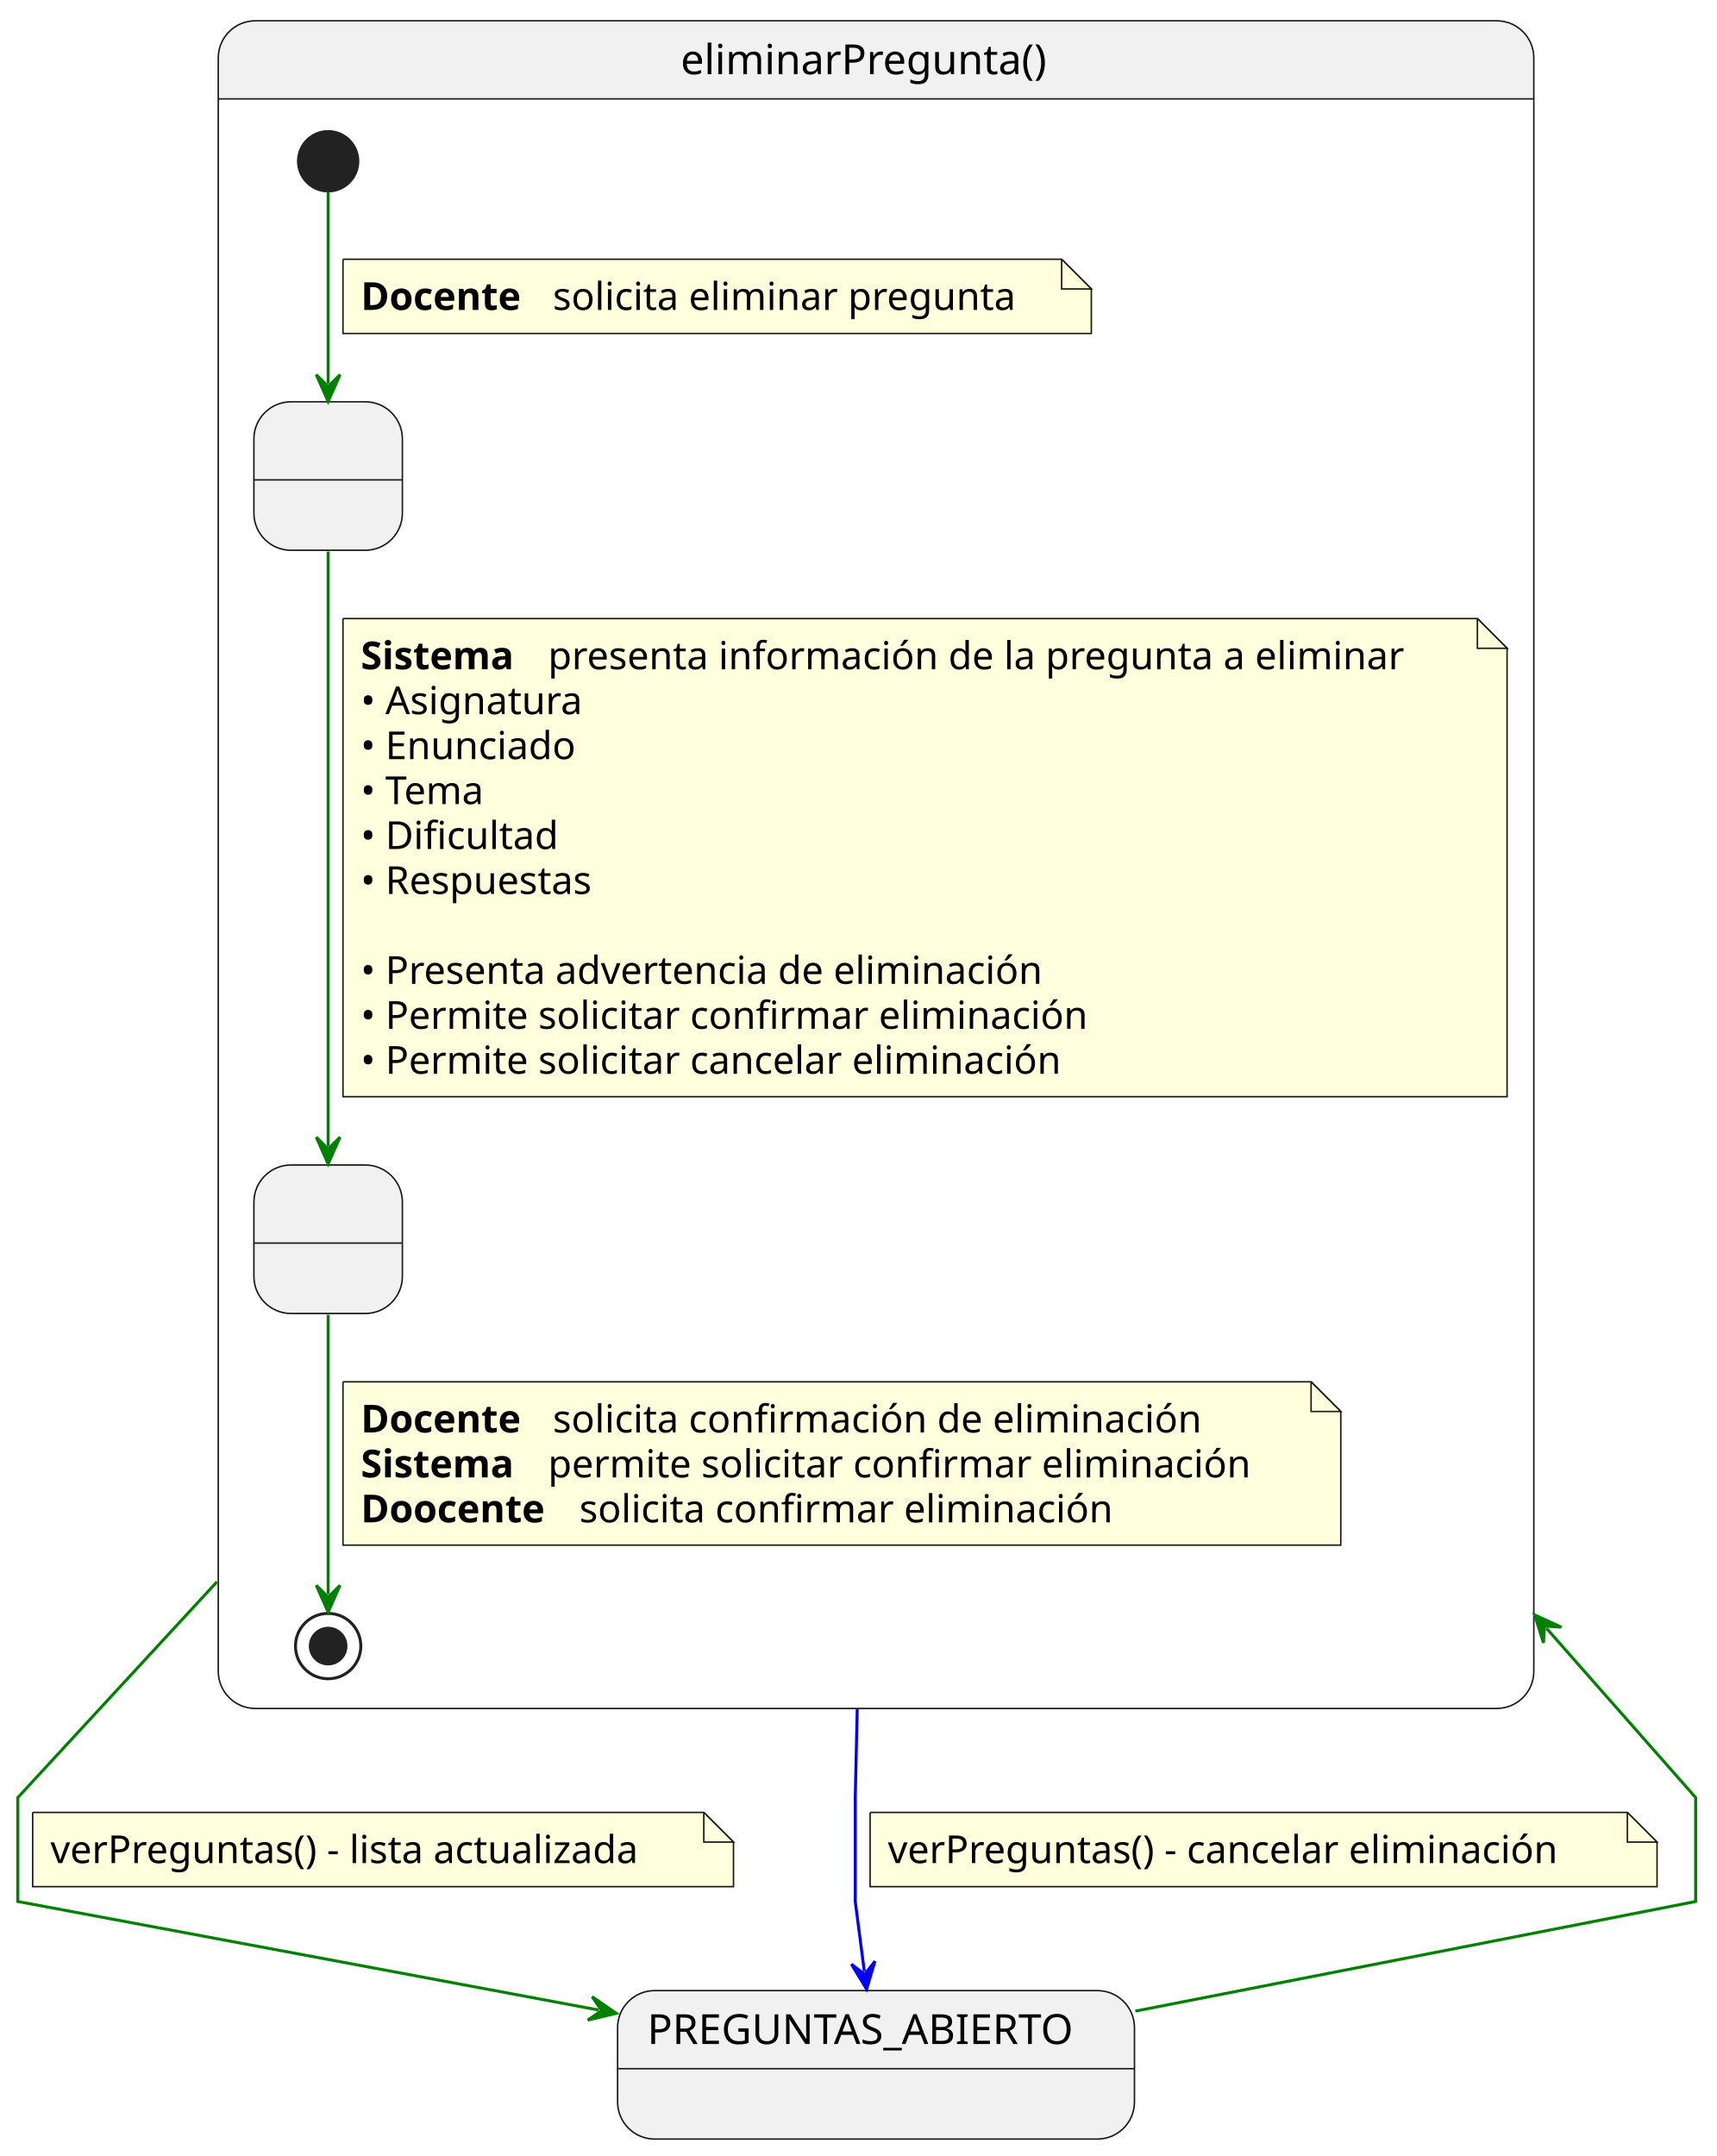
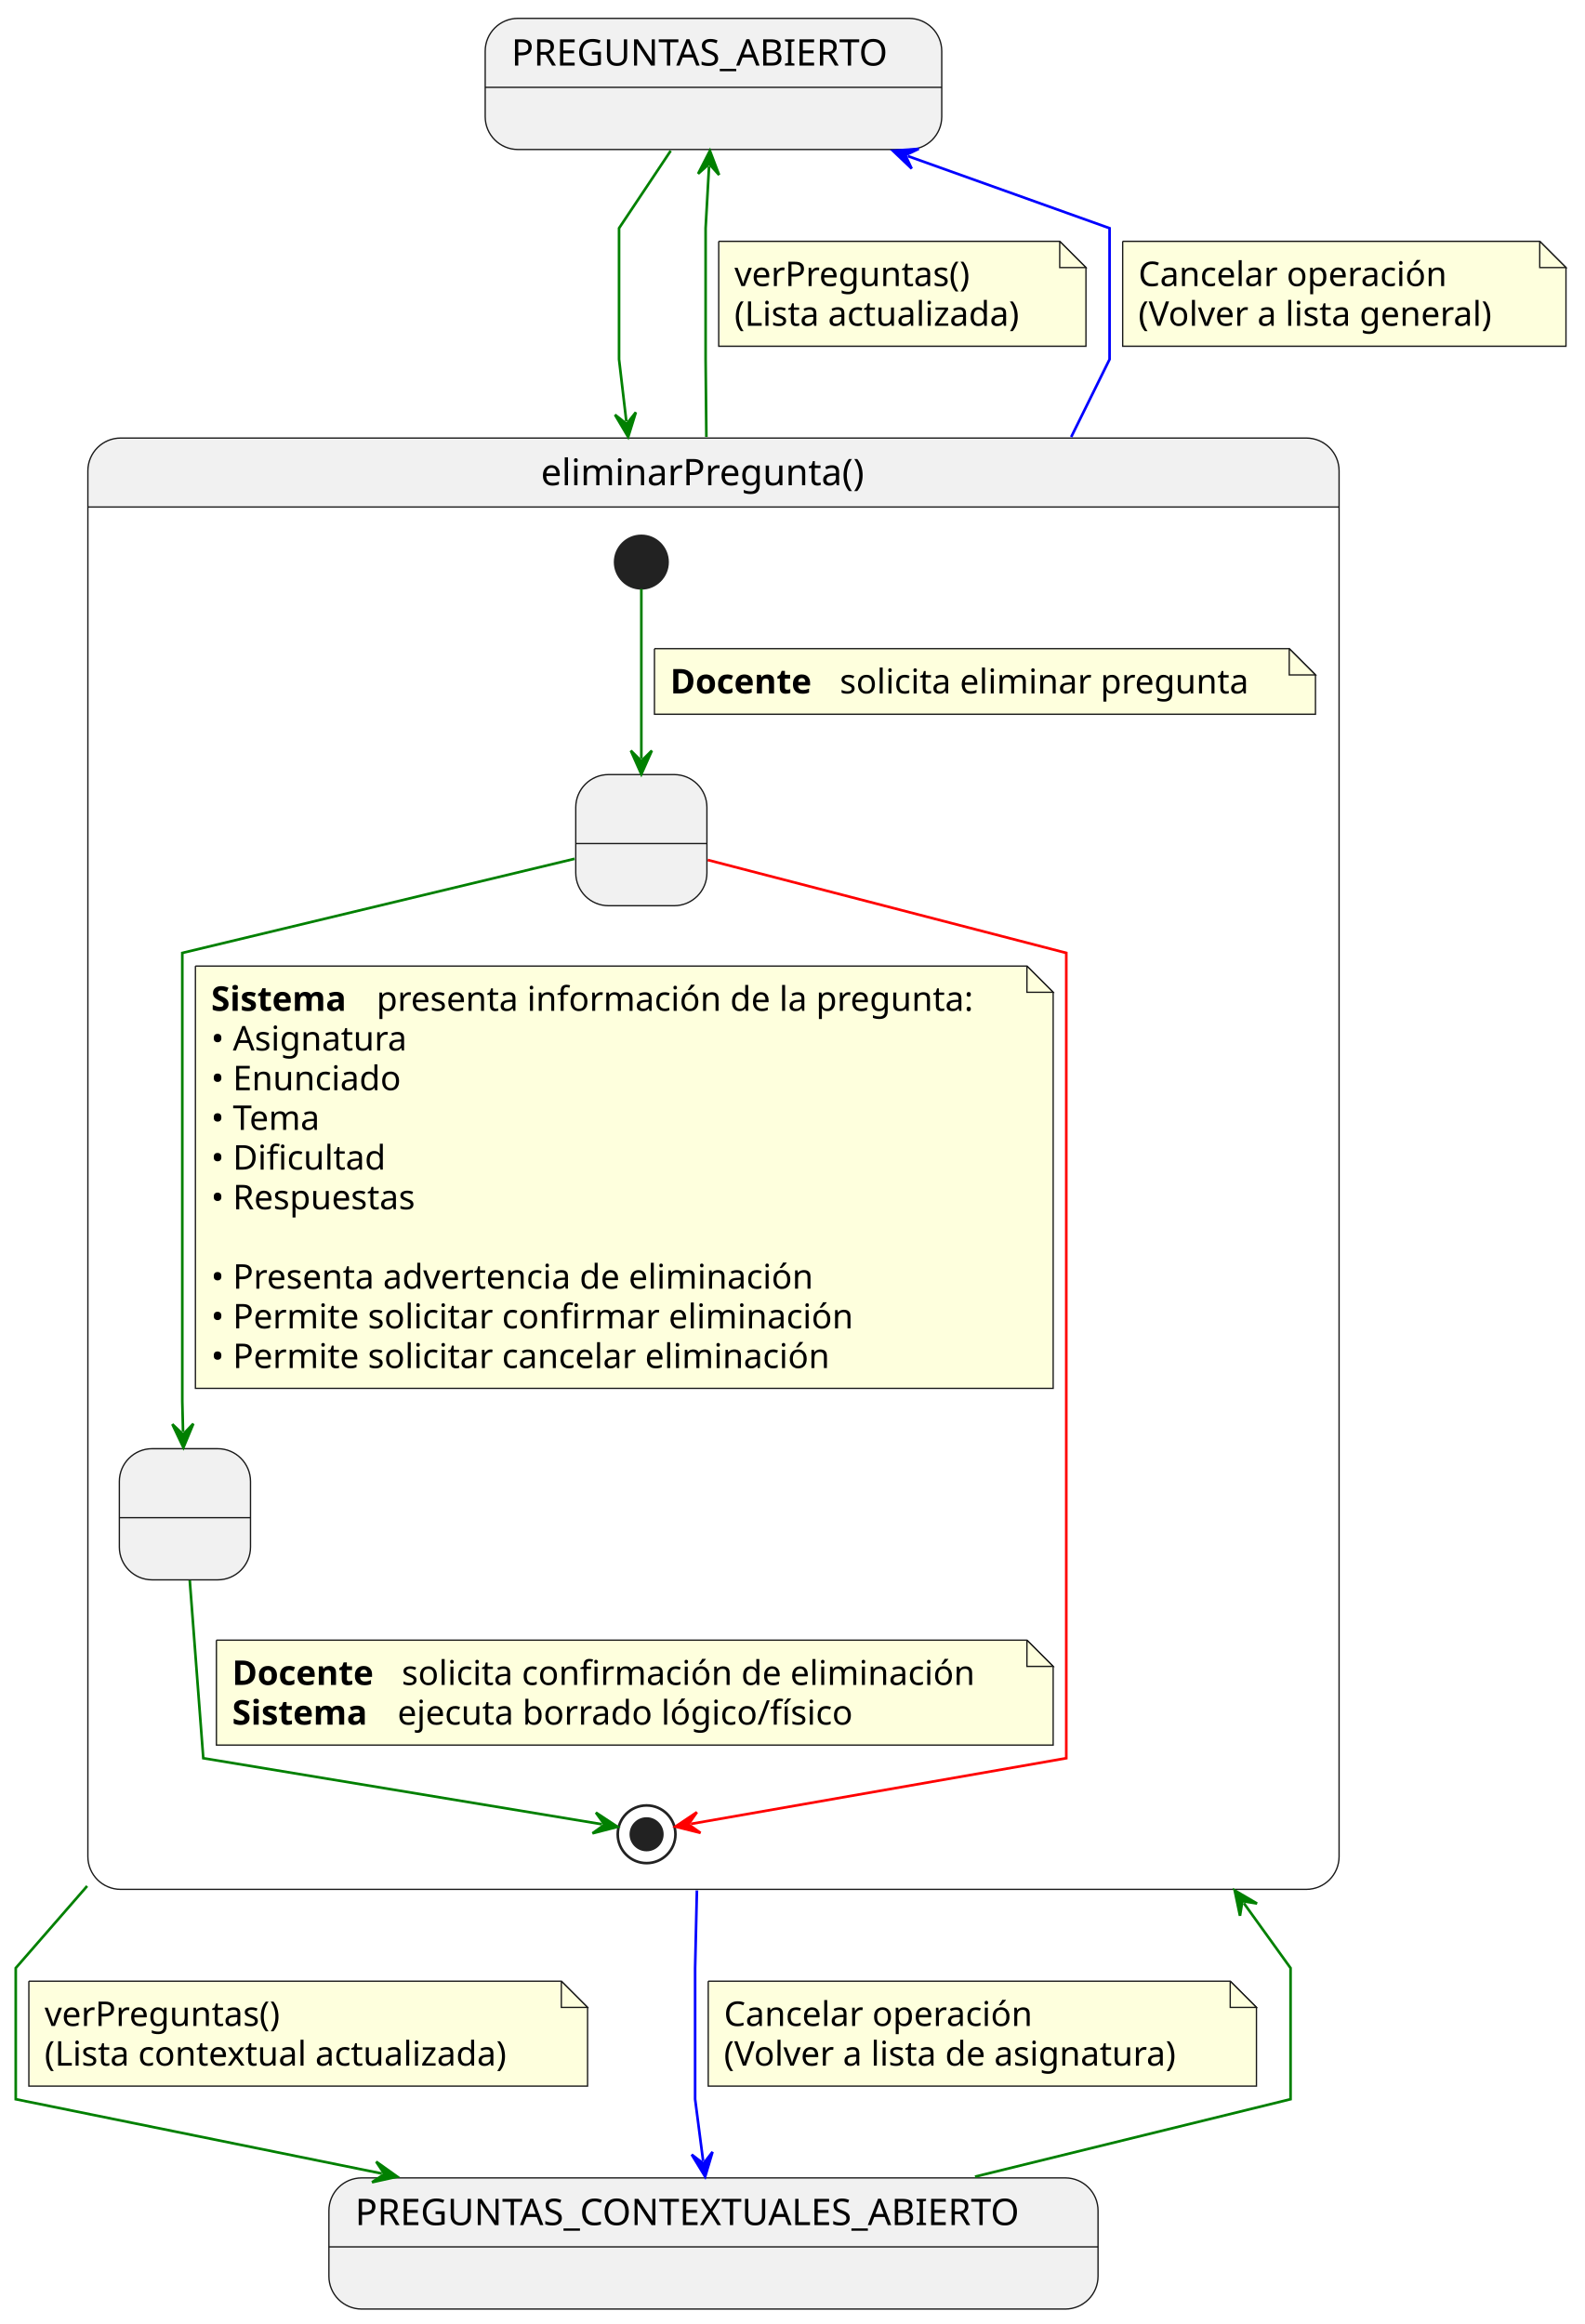
- <svg xmlns="http://www.w3.org/2000/svg" contentStyleType="text/css" data-diagram-type="STATE" height="726px" preserveAspectRatio="none" style="width:578px;height:726px;background:#FFFFFF;" version="1.1" viewBox="0 0 578 726" width="578px" zoomAndPan="magnify">
+ <svg xmlns="http://www.w3.org/2000/svg" contentStyleType="text/css" data-diagram-type="STATE" height="886px" preserveAspectRatio="none" style="width:604px;height:886px;background:#FFFFFF;" version="1.1" viewBox="0 0 604 886" width="604px" zoomAndPan="magnify">
  <defs />
  <g>
-     <path d="M86,7 L504,7 A12.5,12.5 0 0 1 516.5,19.5 L516.5,33.297 L73.5,33.297 L73.5,19.5 A12.5,12.5 0 0 1 86,7" fill="#F1F1F1" />
-     <rect fill="none" height="568.297" rx="12.5" ry="12.5" style="stroke:#181818;stroke-width:0.5;" width="443" x="73.5" y="7" />
-     <line style="stroke:#181818;stroke-width:0.5;" x1="73.5" x2="516.5" y1="33.297" y2="33.297" />
-     <text fill="#000000" font-family="sans-serif" font-size="14" lengthAdjust="spacing" textLength="131.565" x="229.218" y="24.995">eliminarPregunta()</text>
+     <g id="PREGUNTAS_ABIERTO">
+       <rect fill="#F1F1F1" height="50" rx="12.5" ry="12.5" style="stroke:#181818;stroke-width:0.5;" width="174.055" x="184.97" y="7" />
+       <line style="stroke:#181818;stroke-width:0.5;" x1="184.97" x2="359.025" y1="33.297" y2="33.297" />
+       <text fill="#000000" font-family="sans-serif" font-size="14" lengthAdjust="spacing" textLength="154.055" x="194.97" y="24.995">PREGUNTAS_ABIERTO</text>
+     </g>
+     <g id="PREGUNTAS_CONTEXTUALES_ABIERTO">
+       <rect fill="#F1F1F1" height="50" rx="12.5" ry="12.5" style="stroke:#181818;stroke-width:0.5;" width="293.219" x="125.39" y="830.3" />
+       <line style="stroke:#181818;stroke-width:0.5;" x1="125.39" x2="418.609" y1="856.597" y2="856.597" />
+       <text fill="#000000" font-family="sans-serif" font-size="14" lengthAdjust="spacing" textLength="273.219" x="135.39" y="848.295">PREGUNTAS_CONTEXTUALES_ABIERTO</text>
+     </g>
+     <path d="M46,167 L498,167 A12.5,12.5 0 0 1 510.5,179.5 L510.5,193.297 L33.5,193.297 L33.5,179.5 A12.5,12.5 0 0 1 46,167" fill="#F1F1F1" />
+     <rect fill="none" height="553.297" rx="12.5" ry="12.5" style="stroke:#181818;stroke-width:0.5;" width="477" x="33.5" y="167" />
+     <line style="stroke:#181818;stroke-width:0.5;" x1="33.5" x2="510.5" y1="193.297" y2="193.297" />
+     <text fill="#000000" font-family="sans-serif" font-size="14" lengthAdjust="spacing" textLength="131.565" x="206.218" y="184.995">eliminarPregunta()</text>
    <g id="eliminarPregunta.ConfirmandoEliminacion">
-       <rect fill="#F1F1F1" height="50" rx="12.5" ry="12.5" style="stroke:#181818;stroke-width:0.5;" width="50" x="85.5" y="135.297" />
-       <line style="stroke:#181818;stroke-width:0.5;" x1="85.5" x2="135.5" y1="161.594" y2="161.594" />
-       <text fill="#000000" font-family="sans-serif" font-size="14" lengthAdjust="spacing" textLength="4.45" x="108.275" y="153.292"> </text>
+       <rect fill="#F1F1F1" height="50" rx="12.5" ry="12.5" style="stroke:#181818;stroke-width:0.5;" width="50" x="219.5" y="295.297" />
+       <line style="stroke:#181818;stroke-width:0.5;" x1="219.5" x2="269.5" y1="321.594" y2="321.594" />
+       <text fill="#000000" font-family="sans-serif" font-size="14" lengthAdjust="spacing" textLength="4.45" x="242.275" y="313.292"> </text>
    </g>
    <g id="eliminarPregunta.EliminandoPregunta">
-       <rect fill="#F1F1F1" height="50" rx="12.5" ry="12.5" style="stroke:#181818;stroke-width:0.5;" width="50" x="85.5" y="392.297" />
-       <line style="stroke:#181818;stroke-width:0.5;" x1="85.5" x2="135.5" y1="418.594" y2="418.594" />
-       <text fill="#000000" font-family="sans-serif" font-size="14" lengthAdjust="spacing" textLength="4.45" x="108.275" y="410.292"> </text>
+       <rect fill="#F1F1F1" height="50" rx="12.5" ry="12.5" style="stroke:#181818;stroke-width:0.5;" width="50" x="45.5" y="552.297" />
+       <line style="stroke:#181818;stroke-width:0.5;" x1="45.5" x2="95.5" y1="578.594" y2="578.594" />
+       <text fill="#000000" font-family="sans-serif" font-size="14" lengthAdjust="spacing" textLength="4.45" x="68.275" y="570.292"> </text>
    </g>
-     <ellipse cx="110.5" cy="54.297" fill="#222222" rx="10" ry="10" style="stroke:#222222;stroke-width:1;" />
-     <ellipse cx="110.5" cy="554.297" fill="none" rx="11" ry="11" style="stroke:#222222;stroke-width:1;" />
-     <ellipse cx="110.5" cy="554.297" fill="#222222" rx="6" ry="6" style="stroke:#222222;stroke-width:1;" />
-     <g class="link" data-entity-1=".start.eliminarPregunta" data-entity-2="ConfirmandoEliminacion" data-source-line="8" data-uid="lnk3" id="link_.start.eliminarPregunta_ConfirmandoEliminacion">
-       <path d="M110.5,64.527 C110.5,80.237 110.5,106.657 110.5,129.167" fill="none" id="*start*eliminarPregunta-to-ConfirmandoEliminacion" style="stroke:#008000;stroke-width:1;" />
-       <polygon fill="#008000" points="110.5,135.167,114.5,126.167,110.5,130.167,106.5,126.167,110.5,135.167" style="stroke:#008000;stroke-width:1;" />
-       <path d="M115.5,87.297 L115.5,112.297 L367.5,112.297 L367.5,97.297 L357.5,87.297 L115.5,87.297" fill="#FEFFDD" style="stroke:#181818;stroke-width:0.5;" />
-       <path d="M357.5,87.297 L357.5,97.297 L367.5,97.297 L357.5,87.297" fill="#FEFFDD" style="stroke:#181818;stroke-width:0.5;" />
-       <text fill="#000000" font-family="sans-serif" font-size="13" font-weight="bold" lengthAdjust="spacing" textLength="60.531" x="121.5" y="104.364">Docente</text>
-       <text fill="#000000" font-family="sans-serif" font-size="13" lengthAdjust="spacing" textLength="166.474" x="186.164" y="104.364">solicita eliminar pregunta</text>
+     <ellipse cx="244.5" cy="214.297" fill="#222222" rx="10" ry="10" style="stroke:#222222;stroke-width:1;" />
+     <ellipse cx="246.5" cy="699.297" fill="none" rx="11" ry="11" style="stroke:#222222;stroke-width:1;" />
+     <ellipse cx="246.5" cy="699.297" fill="#222222" rx="6" ry="6" style="stroke:#222222;stroke-width:1;" />
+     <g class="link" data-entity-1=".start.eliminarPregunta" data-entity-2="ConfirmandoEliminacion" data-source-line="16" data-uid="lnk5" id="link_.start.eliminarPregunta_ConfirmandoEliminacion">
+       <path d="M244.5,224.527 C244.5,240.237 244.5,266.657 244.5,289.167" fill="none" id="*start*eliminarPregunta-to-ConfirmandoEliminacion" style="stroke:#008000;stroke-width:1;" />
+       <polygon fill="#008000" points="244.5,295.167,248.5,286.167,244.5,290.167,240.5,286.167,244.5,295.167" style="stroke:#008000;stroke-width:1;" />
+       <path d="M249.5,247.297 L249.5,272.297 L501.5,272.297 L501.5,257.297 L491.5,247.297 L249.5,247.297" fill="#FEFFDD" style="stroke:#181818;stroke-width:0.5;" />
+       <path d="M491.5,247.297 L491.5,257.297 L501.5,257.297 L491.5,247.297" fill="#FEFFDD" style="stroke:#181818;stroke-width:0.5;" />
+       <text fill="#000000" font-family="sans-serif" font-size="13" font-weight="bold" lengthAdjust="spacing" textLength="60.531" x="255.5" y="264.364">Docente</text>
+       <text fill="#000000" font-family="sans-serif" font-size="13" lengthAdjust="spacing" textLength="166.474" x="320.164" y="264.364">solicita eliminar pregunta</text>
    </g>
-     <g class="link" data-entity-1="ConfirmandoEliminacion" data-entity-2="EliminandoPregunta" data-source-line="13" data-uid="lnk4" id="link_ConfirmandoEliminacion_EliminandoPregunta">
-       <path d="M110.5,185.747 C110.5,234.487 110.5,337.237 110.5,385.917" fill="none" id="ConfirmandoEliminacion-to-EliminandoPregunta" style="stroke:#008000;stroke-width:1;" />
-       <polygon fill="#008000" points="110.5,391.917,114.5,382.917,110.5,386.917,106.5,382.917,110.5,391.917" style="stroke:#008000;stroke-width:1;" />
-       <path d="M115.5,208.297 L115.5,369.297 L507.5,369.297 L507.5,218.297 L497.5,208.297 L115.5,208.297" fill="#FEFFDD" style="stroke:#181818;stroke-width:0.5;" />
-       <path d="M497.5,208.297 L497.5,218.297 L507.5,218.297 L497.5,208.297" fill="#FEFFDD" style="stroke:#181818;stroke-width:0.5;" />
-       <text fill="#000000" font-family="sans-serif" font-size="13" font-weight="bold" lengthAdjust="spacing" textLength="58.906" x="121.5" y="225.364">Sistema</text>
-       <text fill="#000000" font-family="sans-serif" font-size="13" lengthAdjust="spacing" textLength="308.001" x="184.539" y="225.364">presenta información de la pregunta a eliminar</text>
-       <text fill="#000000" font-family="sans-serif" font-size="13" lengthAdjust="spacing" textLength="82.183" x="121.5" y="240.497">• Asignatura</text>
-       <text fill="#000000" font-family="sans-serif" font-size="13" lengthAdjust="spacing" textLength="79.663" x="121.5" y="255.629">• Enunciado</text>
-       <text fill="#000000" font-family="sans-serif" font-size="13" lengthAdjust="spacing" textLength="48.369" x="121.5" y="270.762">• Tema</text>
-       <text fill="#000000" font-family="sans-serif" font-size="13" lengthAdjust="spacing" textLength="73.925" x="121.5" y="285.895">• Dificultad</text>
-       <text fill="#000000" font-family="sans-serif" font-size="13" lengthAdjust="spacing" textLength="86.703" x="121.5" y="301.028">• Respuestas</text>
-       <text fill="#000000" font-family="sans-serif" font-size="13" lengthAdjust="spacing" textLength="4.132" x="121.5" y="316.161"> </text>
-       <text fill="#000000" font-family="sans-serif" font-size="13" lengthAdjust="spacing" textLength="249.672" x="121.5" y="331.293">• Presenta advertencia de eliminación</text>
-       <text fill="#000000" font-family="sans-serif" font-size="13" lengthAdjust="spacing" textLength="263.371" x="121.5" y="346.426">• Permite solicitar confirmar eliminación</text>
-       <text fill="#000000" font-family="sans-serif" font-size="13" lengthAdjust="spacing" textLength="255.944" x="121.5" y="361.559">• Permite solicitar cancelar eliminación</text>
+     <g class="link" data-entity-1="ConfirmandoEliminacion" data-entity-2="EliminandoPregunta" data-source-line="21" data-uid="lnk6" id="link_ConfirmandoEliminacion_EliminandoPregunta">
+       <path d="M219.05,327.407 C170.52,339.057 69.5,363.297 69.5,363.297 C69.5,363.297 69.5,534.297 69.5,534.297 C69.5,534.297 69.557,536.629 69.777,545.869" fill="none" id="ConfirmandoEliminacion-to-EliminandoPregunta" style="stroke:#008000;stroke-width:1;" />
+       <polygon fill="#008000" points="69.92,551.867,73.705,542.774,69.801,546.868,65.707,542.965,69.92,551.867" style="stroke:#008000;stroke-width:1;" />
+       <path d="M74.5,368.297 L74.5,529.297 L401.5,529.297 L401.5,378.297 L391.5,368.297 L74.5,368.297" fill="#FEFFDD" style="stroke:#181818;stroke-width:0.5;" />
+       <path d="M391.5,368.297 L391.5,378.297 L401.5,378.297 L391.5,368.297" fill="#FEFFDD" style="stroke:#181818;stroke-width:0.5;" />
+       <text fill="#000000" font-family="sans-serif" font-size="13" font-weight="bold" lengthAdjust="spacing" textLength="58.906" x="80.5" y="385.364">Sistema</text>
+       <text fill="#000000" font-family="sans-serif" font-size="13" lengthAdjust="spacing" textLength="243.102" x="143.539" y="385.364">presenta información de la pregunta:</text>
+       <text fill="#000000" font-family="sans-serif" font-size="13" lengthAdjust="spacing" textLength="82.183" x="80.5" y="400.497">• Asignatura</text>
+       <text fill="#000000" font-family="sans-serif" font-size="13" lengthAdjust="spacing" textLength="79.663" x="80.5" y="415.629">• Enunciado</text>
+       <text fill="#000000" font-family="sans-serif" font-size="13" lengthAdjust="spacing" textLength="48.369" x="80.5" y="430.762">• Tema</text>
+       <text fill="#000000" font-family="sans-serif" font-size="13" lengthAdjust="spacing" textLength="73.925" x="80.5" y="445.895">• Dificultad</text>
+       <text fill="#000000" font-family="sans-serif" font-size="13" lengthAdjust="spacing" textLength="86.703" x="80.5" y="461.028">• Respuestas</text>
+       <text fill="#000000" font-family="sans-serif" font-size="13" lengthAdjust="spacing" textLength="4.132" x="80.5" y="476.161"> </text>
+       <text fill="#000000" font-family="sans-serif" font-size="13" lengthAdjust="spacing" textLength="249.672" x="80.5" y="491.293">• Presenta advertencia de eliminación</text>
+       <text fill="#000000" font-family="sans-serif" font-size="13" lengthAdjust="spacing" textLength="263.371" x="80.5" y="506.426">• Permite solicitar confirmar eliminación</text>
+       <text fill="#000000" font-family="sans-serif" font-size="13" lengthAdjust="spacing" textLength="255.944" x="80.5" y="521.559">• Permite solicitar cancelar eliminación</text>
    </g>
-     <g class="link" data-entity-1="EliminandoPregunta" data-entity-2=".end.eliminarPregunta" data-source-line="27" data-uid="lnk6" id="link_EliminandoPregunta_.end.eliminarPregunta">
-       <path d="M110.5,442.747 C110.5,472.527 110.5,515.507 110.5,536.837" fill="none" id="EliminandoPregunta-to-*end*eliminarPregunta" style="stroke:#008000;stroke-width:1;" />
-       <polygon fill="#008000" points="110.5,542.837,114.5,533.837,110.5,537.837,106.5,533.837,110.5,542.837" style="stroke:#008000;stroke-width:1;" />
-       <path d="M115.5,465.297 L115.5,520.297 L451.5,520.297 L451.5,475.297 L441.5,465.297 L115.5,465.297" fill="#FEFFDD" style="stroke:#181818;stroke-width:0.5;" />
-       <path d="M441.5,465.297 L441.5,475.297 L451.5,475.297 L441.5,465.297" fill="#FEFFDD" style="stroke:#181818;stroke-width:0.5;" />
-       <text fill="#000000" font-family="sans-serif" font-size="13" font-weight="bold" lengthAdjust="spacing" textLength="60.531" x="121.5" y="482.364">Docente</text>
-       <text fill="#000000" font-family="sans-serif" font-size="13" lengthAdjust="spacing" textLength="233.53" x="186.164" y="482.364">solicita confirmación de eliminación</text>
-       <text fill="#000000" font-family="sans-serif" font-size="13" font-weight="bold" lengthAdjust="spacing" textLength="58.906" x="121.5" y="497.497">Sistema</text>
-       <text fill="#000000" font-family="sans-serif" font-size="13" lengthAdjust="spacing" textLength="251.983" x="184.539" y="497.497">permite solicitar confirmar eliminación</text>
-       <text fill="#000000" font-family="sans-serif" font-size="13" font-weight="bold" lengthAdjust="spacing" textLength="69.462" x="121.5" y="512.629">Doocente</text>
-       <text fill="#000000" font-family="sans-serif" font-size="13" lengthAdjust="spacing" textLength="191.541" x="195.095" y="512.629">solicita confirmar eliminación</text>
+     <g class="link" data-entity-1="EliminandoPregunta" data-entity-2=".end.eliminarPregunta" data-source-line="35" data-uid="lnk8" id="link_EliminandoPregunta_.end.eliminarPregunta">
+       <path d="M72.34,602.467 C74.41,629.727 77.5,670.297 77.5,670.297 C77.5,670.297 191.891,689.246 229.491,695.476" fill="none" id="EliminandoPregunta-to-*end*eliminarPregunta" style="stroke:#008000;stroke-width:1;" />
+       <polygon fill="#008000" points="235.41,696.457,227.185,691.039,230.477,695.64,225.877,698.932,235.41,696.457" style="stroke:#008000;stroke-width:1;" />
+       <path d="M82.5,625.297 L82.5,665.297 L401.5,665.297 L401.5,635.297 L391.5,625.297 L82.5,625.297" fill="#FEFFDD" style="stroke:#181818;stroke-width:0.5;" />
+       <path d="M391.5,625.297 L391.5,635.297 L401.5,635.297 L391.5,625.297" fill="#FEFFDD" style="stroke:#181818;stroke-width:0.5;" />
+       <text fill="#000000" font-family="sans-serif" font-size="13" font-weight="bold" lengthAdjust="spacing" textLength="60.531" x="88.5" y="642.364">Docente</text>
+       <text fill="#000000" font-family="sans-serif" font-size="13" lengthAdjust="spacing" textLength="233.53" x="153.164" y="642.364">solicita confirmación de eliminación</text>
+       <text fill="#000000" font-family="sans-serif" font-size="13" font-weight="bold" lengthAdjust="spacing" textLength="58.906" x="88.5" y="657.497">Sistema</text>
+       <text fill="#000000" font-family="sans-serif" font-size="13" lengthAdjust="spacing" textLength="183.974" x="151.539" y="657.497">ejecuta borrado lógico/físico</text>
    </g>
-     <g id="PREGUNTAS_ABIERTO">
-       <rect fill="#F1F1F1" height="50" rx="12.5" ry="12.5" style="stroke:#181818;stroke-width:0.5;" width="174.055" x="207.97" y="670.3" />
-       <line style="stroke:#181818;stroke-width:0.5;" x1="207.97" x2="382.025" y1="696.597" y2="696.597" />
-       <text fill="#000000" font-family="sans-serif" font-size="14" lengthAdjust="spacing" textLength="154.055" x="217.97" y="688.295">PREGUNTAS_ABIERTO</text>
+     <g class="link" data-entity-1="ConfirmandoEliminacion" data-entity-2=".end.eliminarPregunta" data-source-line="42" data-uid="lnk9" id="link_ConfirmandoEliminacion_.end.eliminarPregunta">
+       <path d="M269.81,327.857 C315.37,339.677 406.5,363.297 406.5,363.297 C406.5,363.297 406.5,670.297 406.5,670.297 C406.5,670.297 299.56,689.012 263.41,695.342" fill="none" id="ConfirmandoEliminacion-to-*end*eliminarPregunta" style="stroke:#FF0000;stroke-width:1;" />
+       <polygon fill="#FF0000" points="257.5,696.377,267.055,698.765,262.425,695.514,265.675,690.885,257.5,696.377" style="stroke:#FF0000;stroke-width:1;" />
    </g>
-     <g class="link" data-entity-1="PREGUNTAS_ABIERTO" data-entity-2="eliminarPregunta" data-source-line="35" data-uid="lnk8" id="link_PREGUNTAS_ABIERTO_eliminarPregunta">
-       <path d="M382.33,677.21 C463.19,661.39 571,640.3 571,640.3 C571,640.3 571,605.3 571,605.3 C571,605.3 552.678,584.511 520.768,548.311" fill="none" id="PREGUNTAS_ABIERTO-to-eliminarPregunta" style="stroke:#008000;stroke-width:1;" />
-       <polygon fill="#008000" points="516.8,543.81,519.751,553.207,520.106,547.561,525.752,547.916,516.8,543.81" style="stroke:#008000;stroke-width:1;" />
+     <g class="link" data-entity-1="PREGUNTAS_ABIERTO" data-entity-2="eliminarPregunta" data-source-line="8" data-uid="lnk2" id="link_PREGUNTAS_ABIERTO_eliminarPregunta">
+       <path d="M255.69,57.48 C246.16,71.76 236,87 236,87 C236,87 236,137 236,137 C236,137 236.629,142.361 238.779,160.631" fill="none" id="PREGUNTAS_ABIERTO-to-eliminarPregunta" style="stroke:#008000;stroke-width:1;" />
+       <polygon fill="#008000" points="239.48,166.59,242.401,157.184,238.896,161.624,234.456,158.119,239.48,166.59" style="stroke:#008000;stroke-width:1;" />
    </g>
-     <g class="link" data-entity-1="eliminarPregunta" data-entity-2="PREGUNTAS_ABIERTO" data-source-line="37" data-uid="lnk9" id="link_eliminarPregunta_PREGUNTAS_ABIERTO">
-       <path d="M73.03,532.67 C34.22,574.72 6,605.3 6,605.3 C6,605.3 6,640.3 6,640.3 C6,640.3 116.552,660.958 201.612,676.848" fill="none" id="eliminarPregunta-to-PREGUNTAS_ABIERTO" style="stroke:#008000;stroke-width:1;" />
-       <polygon fill="#008000" points="207.51,677.95,199.398,672.365,202.595,677.032,197.929,680.229,207.51,677.95" style="stroke:#008000;stroke-width:1;" />
-       <path d="M11,610.3 L11,635.3 L247,635.3 L247,620.3 L237,610.3 L11,610.3" fill="#FEFFDD" style="stroke:#181818;stroke-width:0.5;" />
-       <path d="M237,610.3 L237,620.3 L247,620.3 L237,610.3" fill="#FEFFDD" style="stroke:#181818;stroke-width:0.5;" />
-       <text fill="#000000" font-family="sans-serif" font-size="13" lengthAdjust="spacing" textLength="215.725" x="17" y="627.367">verPreguntas() - lista actualizada</text>
+     <g class="link" data-entity-1="eliminarPregunta" data-entity-2="PREGUNTAS_ABIERTO" data-source-line="47" data-uid="lnk10" id="link_eliminarPregunta_PREGUNTAS_ABIERTO">
+       <path d="M269.29,166.59 C269.11,148.32 269,137 269,137 C269,137 269,87 269,87 C269,87 269.519,77.751 270.309,63.471" fill="none" id="eliminarPregunta-to-PREGUNTAS_ABIERTO" style="stroke:#008000;stroke-width:1;" />
+       <polygon fill="#008000" points="270.64,57.48,266.149,66.245,270.364,62.472,274.137,66.687,270.64,57.48" style="stroke:#008000;stroke-width:1;" />
+       <path d="M274,92 L274,132 L414,132 L414,102 L404,92 L274,92" fill="#FEFFDD" style="stroke:#181818;stroke-width:0.5;" />
+       <path d="M404,92 L404,102 L414,102 L404,92" fill="#FEFFDD" style="stroke:#181818;stroke-width:0.5;" />
+       <text fill="#000000" font-family="sans-serif" font-size="13" lengthAdjust="spacing" textLength="96.929" x="280" y="109.067">verPreguntas()</text>
+       <text fill="#000000" font-family="sans-serif" font-size="13" lengthAdjust="spacing" textLength="119.615" x="280" y="124.2">(Lista actualizada)</text>
    </g>
-     <g class="link" data-entity-1="eliminarPregunta" data-entity-2="PREGUNTAS_ABIERTO" data-source-line="42" data-uid="lnk10" id="link_eliminarPregunta_PREGUNTAS_ABIERTO">
-       <path d="M288.66,575.56 C288.25,593.94 288,605.3 288,605.3 C288,605.3 288,640.3 288,640.3 C288,640.3 289.21,649.59 291.06,663.88" fill="none" id="eliminarPregunta-to-PREGUNTAS_ABIERTO-1" style="stroke:#0000FF;stroke-width:1;" />
-       <polygon fill="#0000FF" points="291.83,669.83,294.641,660.391,291.188,664.871,286.708,661.418,291.83,669.83" style="stroke:#0000FF;stroke-width:1;" />
-       <path d="M293,610.3 L293,635.3 L558,635.3 L558,620.3 L548,610.3 L293,610.3" fill="#FEFFDD" style="stroke:#181818;stroke-width:0.5;" />
-       <path d="M548,610.3 L548,620.3 L558,620.3 L548,610.3" fill="#FEFFDD" style="stroke:#181818;stroke-width:0.5;" />
-       <text fill="#000000" font-family="sans-serif" font-size="13" lengthAdjust="spacing" textLength="244.093" x="299" y="627.367">verPreguntas() - cancelar eliminación</text>
+     <g class="link" data-entity-1="eliminarPregunta" data-entity-2="PREGUNTAS_ABIERTO" data-source-line="53" data-uid="lnk11" id="link_eliminarPregunta_PREGUNTAS_ABIERTO">
+       <path d="M408.38,166.59 C417.41,148.32 423,137 423,137 C423,137 423,87 423,87 C423,87 386.03,73.779 346.08,59.499" fill="none" id="eliminarPregunta-to-PREGUNTAS_ABIERTO-1" style="stroke:#0000FF;stroke-width:1;" />
+       <polygon fill="#0000FF" points="340.43,57.48,347.558,64.276,345.138,59.163,350.251,56.743,340.43,57.48" style="stroke:#0000FF;stroke-width:1;" />
+       <path d="M428,92 L428,132 L597,132 L597,102 L587,92 L428,92" fill="#FEFFDD" style="stroke:#181818;stroke-width:0.5;" />
+       <path d="M587,92 L587,102 L597,102 L587,92" fill="#FEFFDD" style="stroke:#181818;stroke-width:0.5;" />
+       <text fill="#000000" font-family="sans-serif" font-size="13" lengthAdjust="spacing" textLength="125.95" x="434" y="109.067">Cancelar operación</text>
+       <text fill="#000000" font-family="sans-serif" font-size="13" lengthAdjust="spacing" textLength="148.472" x="434" y="124.2">(Volver a lista general)</text>
+     </g>
+     <g class="link" data-entity-1="PREGUNTAS_CONTEXTUALES_ABIERTO" data-entity-2="eliminarPregunta" data-source-line="9" data-uid="lnk3" id="link_PREGUNTAS_CONTEXTUALES_ABIERTO_eliminarPregunta">
+       <path d="M371.7,829.83 C429.91,815.54 492,800.3 492,800.3 C492,800.3 492,750.3 492,750.3 C492,750.3 487.365,743.86 474.215,725.59" fill="none" id="PREGUNTAS_CONTEXTUALES_ABIERTO-to-eliminarPregunta" style="stroke:#008000;stroke-width:1;" />
+       <polygon fill="#008000" points="470.71,720.72,472.721,730.361,473.631,724.778,479.214,725.688,470.71,720.72" style="stroke:#008000;stroke-width:1;" />
+     </g>
+     <g class="link" data-entity-1="eliminarPregunta" data-entity-2="PREGUNTAS_CONTEXTUALES_ABIERTO" data-source-line="61" data-uid="lnk12" id="link_eliminarPregunta_PREGUNTAS_CONTEXTUALES_ABIERTO">
+       <path d="M33.22,719.03 C16.45,738.29 6,750.3 6,750.3 C6,750.3 6,800.3 6,800.3 C6,800.3 75.19,814.346 145.57,828.636" fill="none" id="eliminarPregunta-to-PREGUNTAS_CONTEXTUALES_ABIERTO" style="stroke:#008000;stroke-width:1;" />
+       <polygon fill="#008000" points="151.45,829.83,143.426,824.119,146.55,828.835,141.834,831.959,151.45,829.83" style="stroke:#008000;stroke-width:1;" />
+       <path d="M11,755.3 L11,795.3 L224,795.3 L224,765.3 L214,755.3 L11,755.3" fill="#FEFFDD" style="stroke:#181818;stroke-width:0.5;" />
+       <path d="M214,755.3 L214,765.3 L224,765.3 L214,755.3" fill="#FEFFDD" style="stroke:#181818;stroke-width:0.5;" />
+       <text fill="#000000" font-family="sans-serif" font-size="13" lengthAdjust="spacing" textLength="96.929" x="17" y="772.367">verPreguntas()</text>
+       <text fill="#000000" font-family="sans-serif" font-size="13" lengthAdjust="spacing" textLength="192.791" x="17" y="787.5">(Lista contextual actualizada)</text>
+     </g>
+     <g class="link" data-entity-1="eliminarPregunta" data-entity-2="PREGUNTAS_CONTEXTUALES_ABIERTO" data-source-line="67" data-uid="lnk13" id="link_eliminarPregunta_PREGUNTAS_CONTEXTUALES_ABIERTO">
+       <path d="M265.68,720.72 C265.26,738.99 265,750.3 265,750.3 C265,750.3 265,800.3 265,800.3 C265,800.3 266.21,809.59 268.06,823.88" fill="none" id="eliminarPregunta-to-PREGUNTAS_CONTEXTUALES_ABIERTO-1" style="stroke:#0000FF;stroke-width:1;" />
+       <polygon fill="#0000FF" points="268.83,829.83,271.641,820.391,268.188,824.871,263.708,821.418,268.83,829.83" style="stroke:#0000FF;stroke-width:1;" />
+       <path d="M270,755.3 L270,795.3 L479,795.3 L479,765.3 L469,755.3 L270,755.3" fill="#FEFFDD" style="stroke:#181818;stroke-width:0.5;" />
+       <path d="M469,755.3 L469,765.3 L479,765.3 L469,755.3" fill="#FEFFDD" style="stroke:#181818;stroke-width:0.5;" />
+       <text fill="#000000" font-family="sans-serif" font-size="13" lengthAdjust="spacing" textLength="125.95" x="276" y="772.367">Cancelar operación</text>
+       <text fill="#000000" font-family="sans-serif" font-size="13" lengthAdjust="spacing" textLength="188.9" x="276" y="787.5">(Volver a lista de asignatura)</text>
    </g>
  </g>
</svg>
